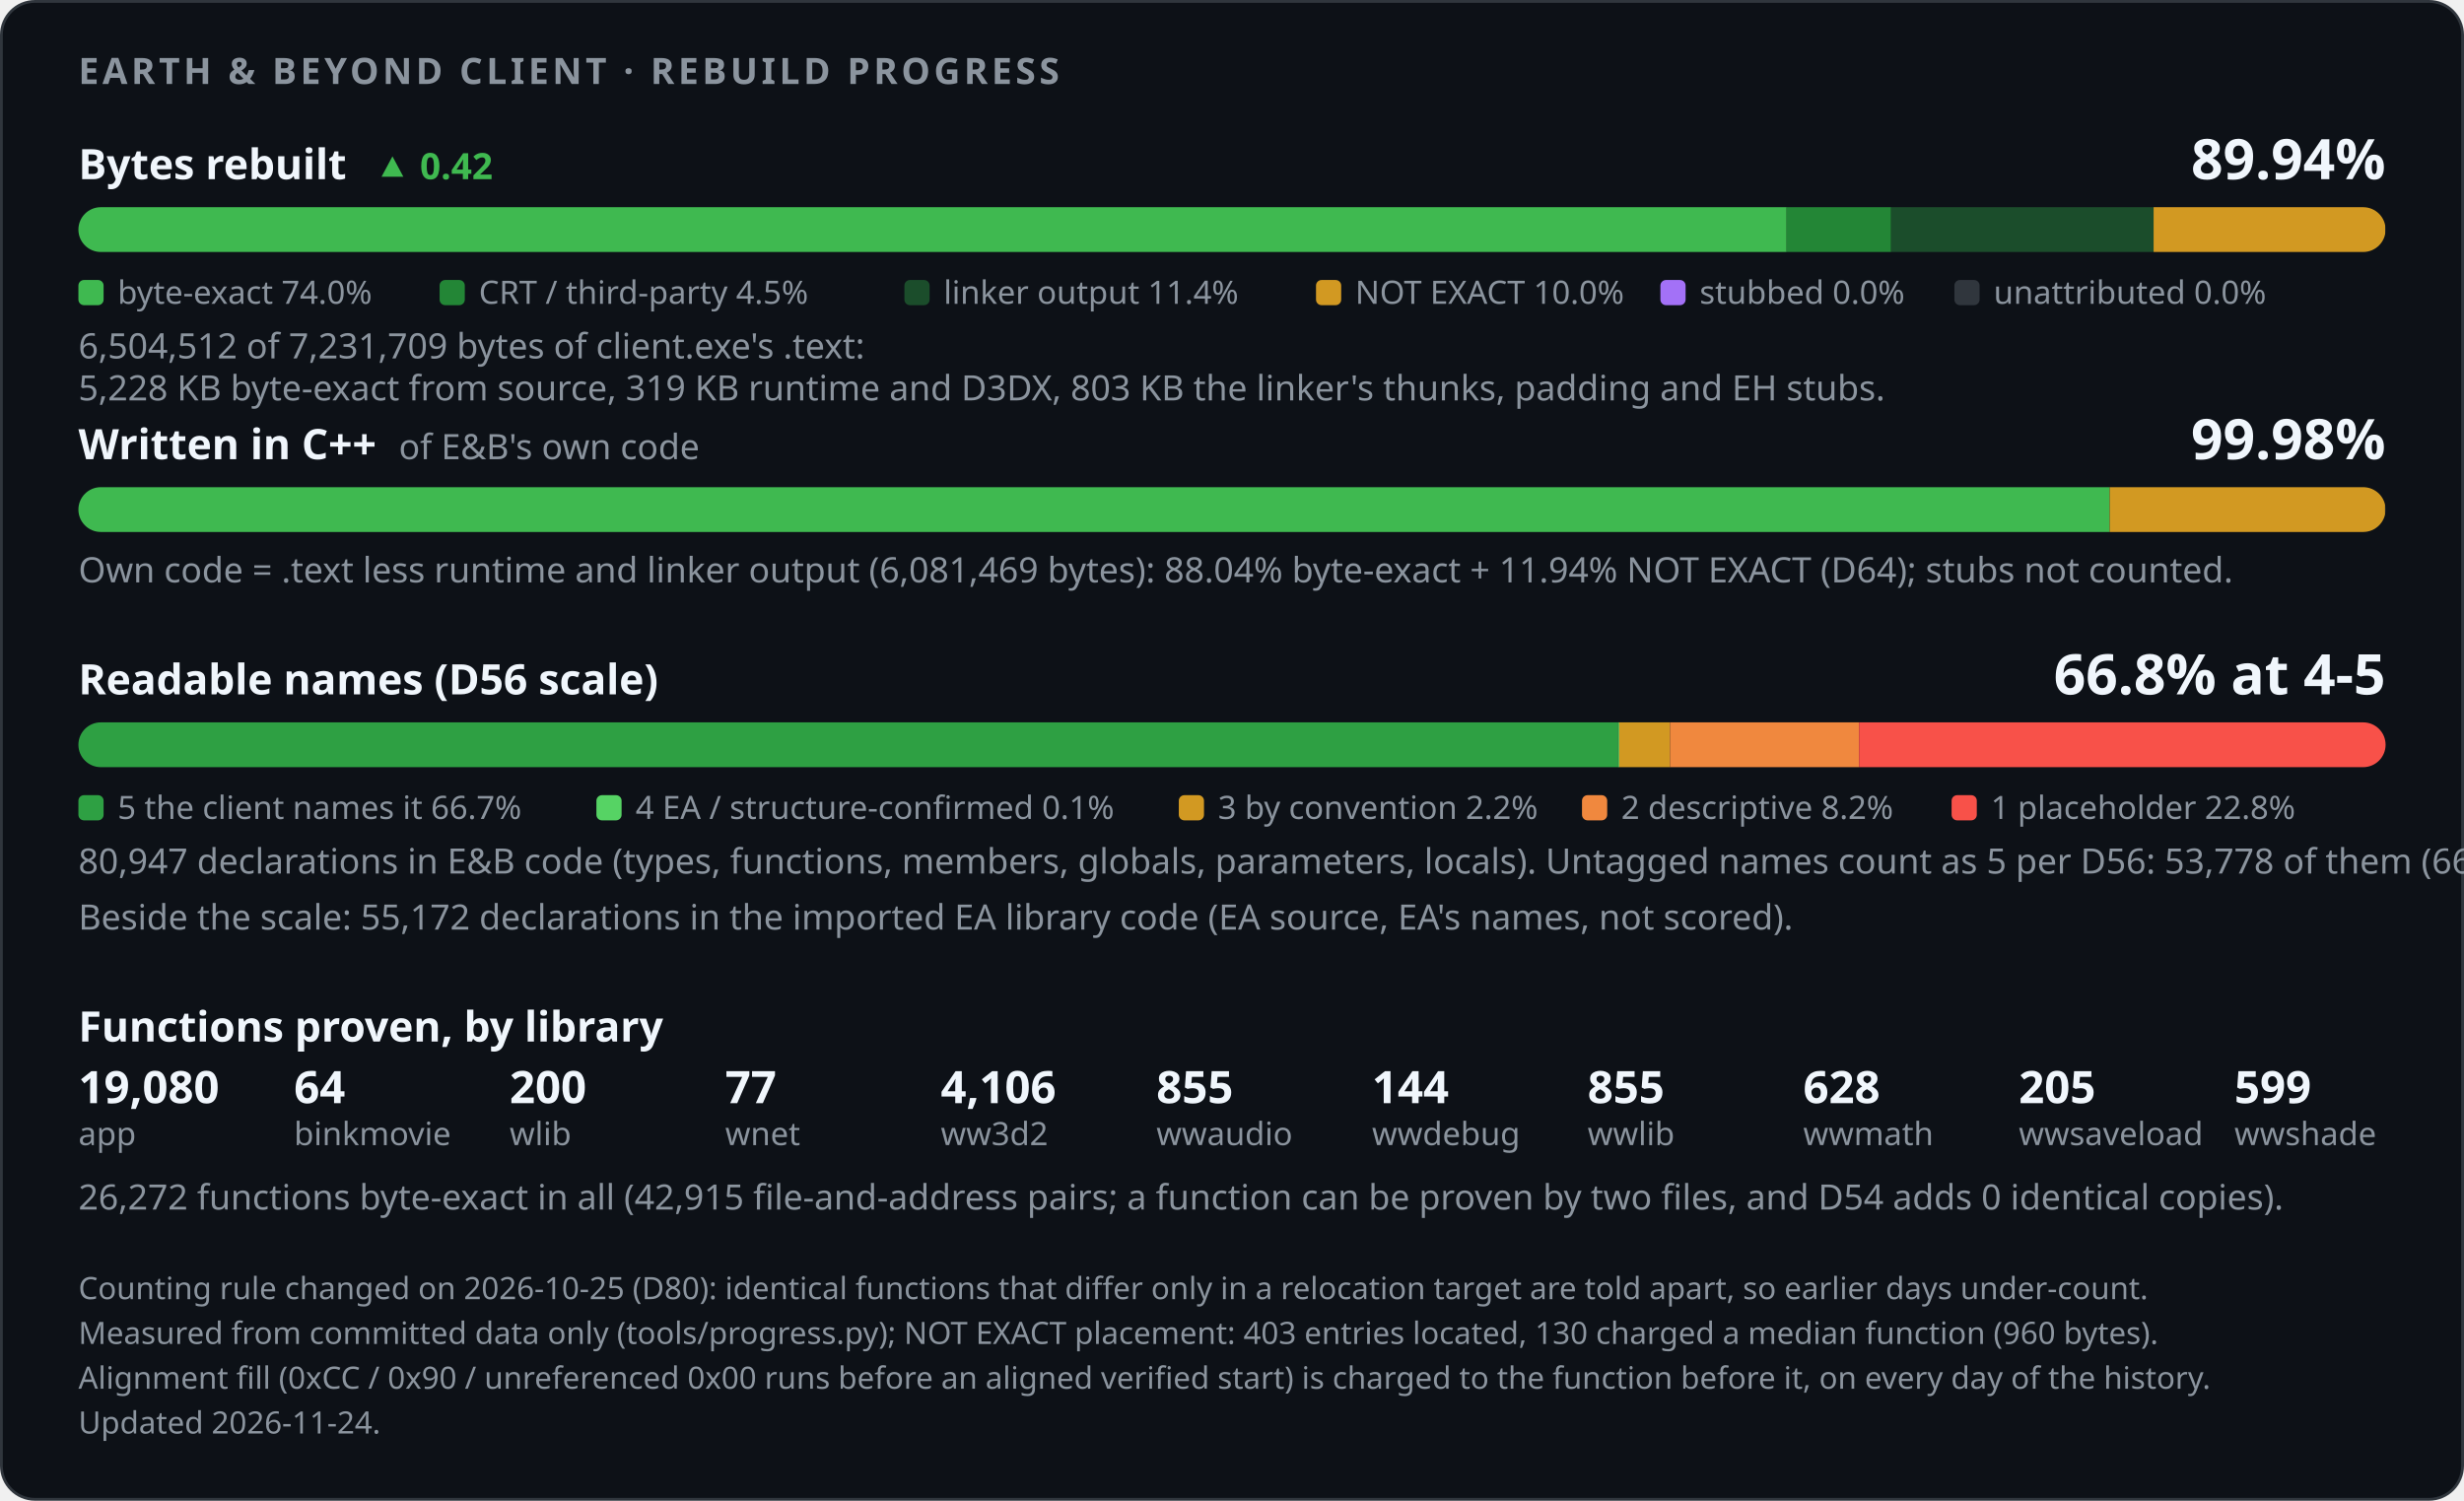
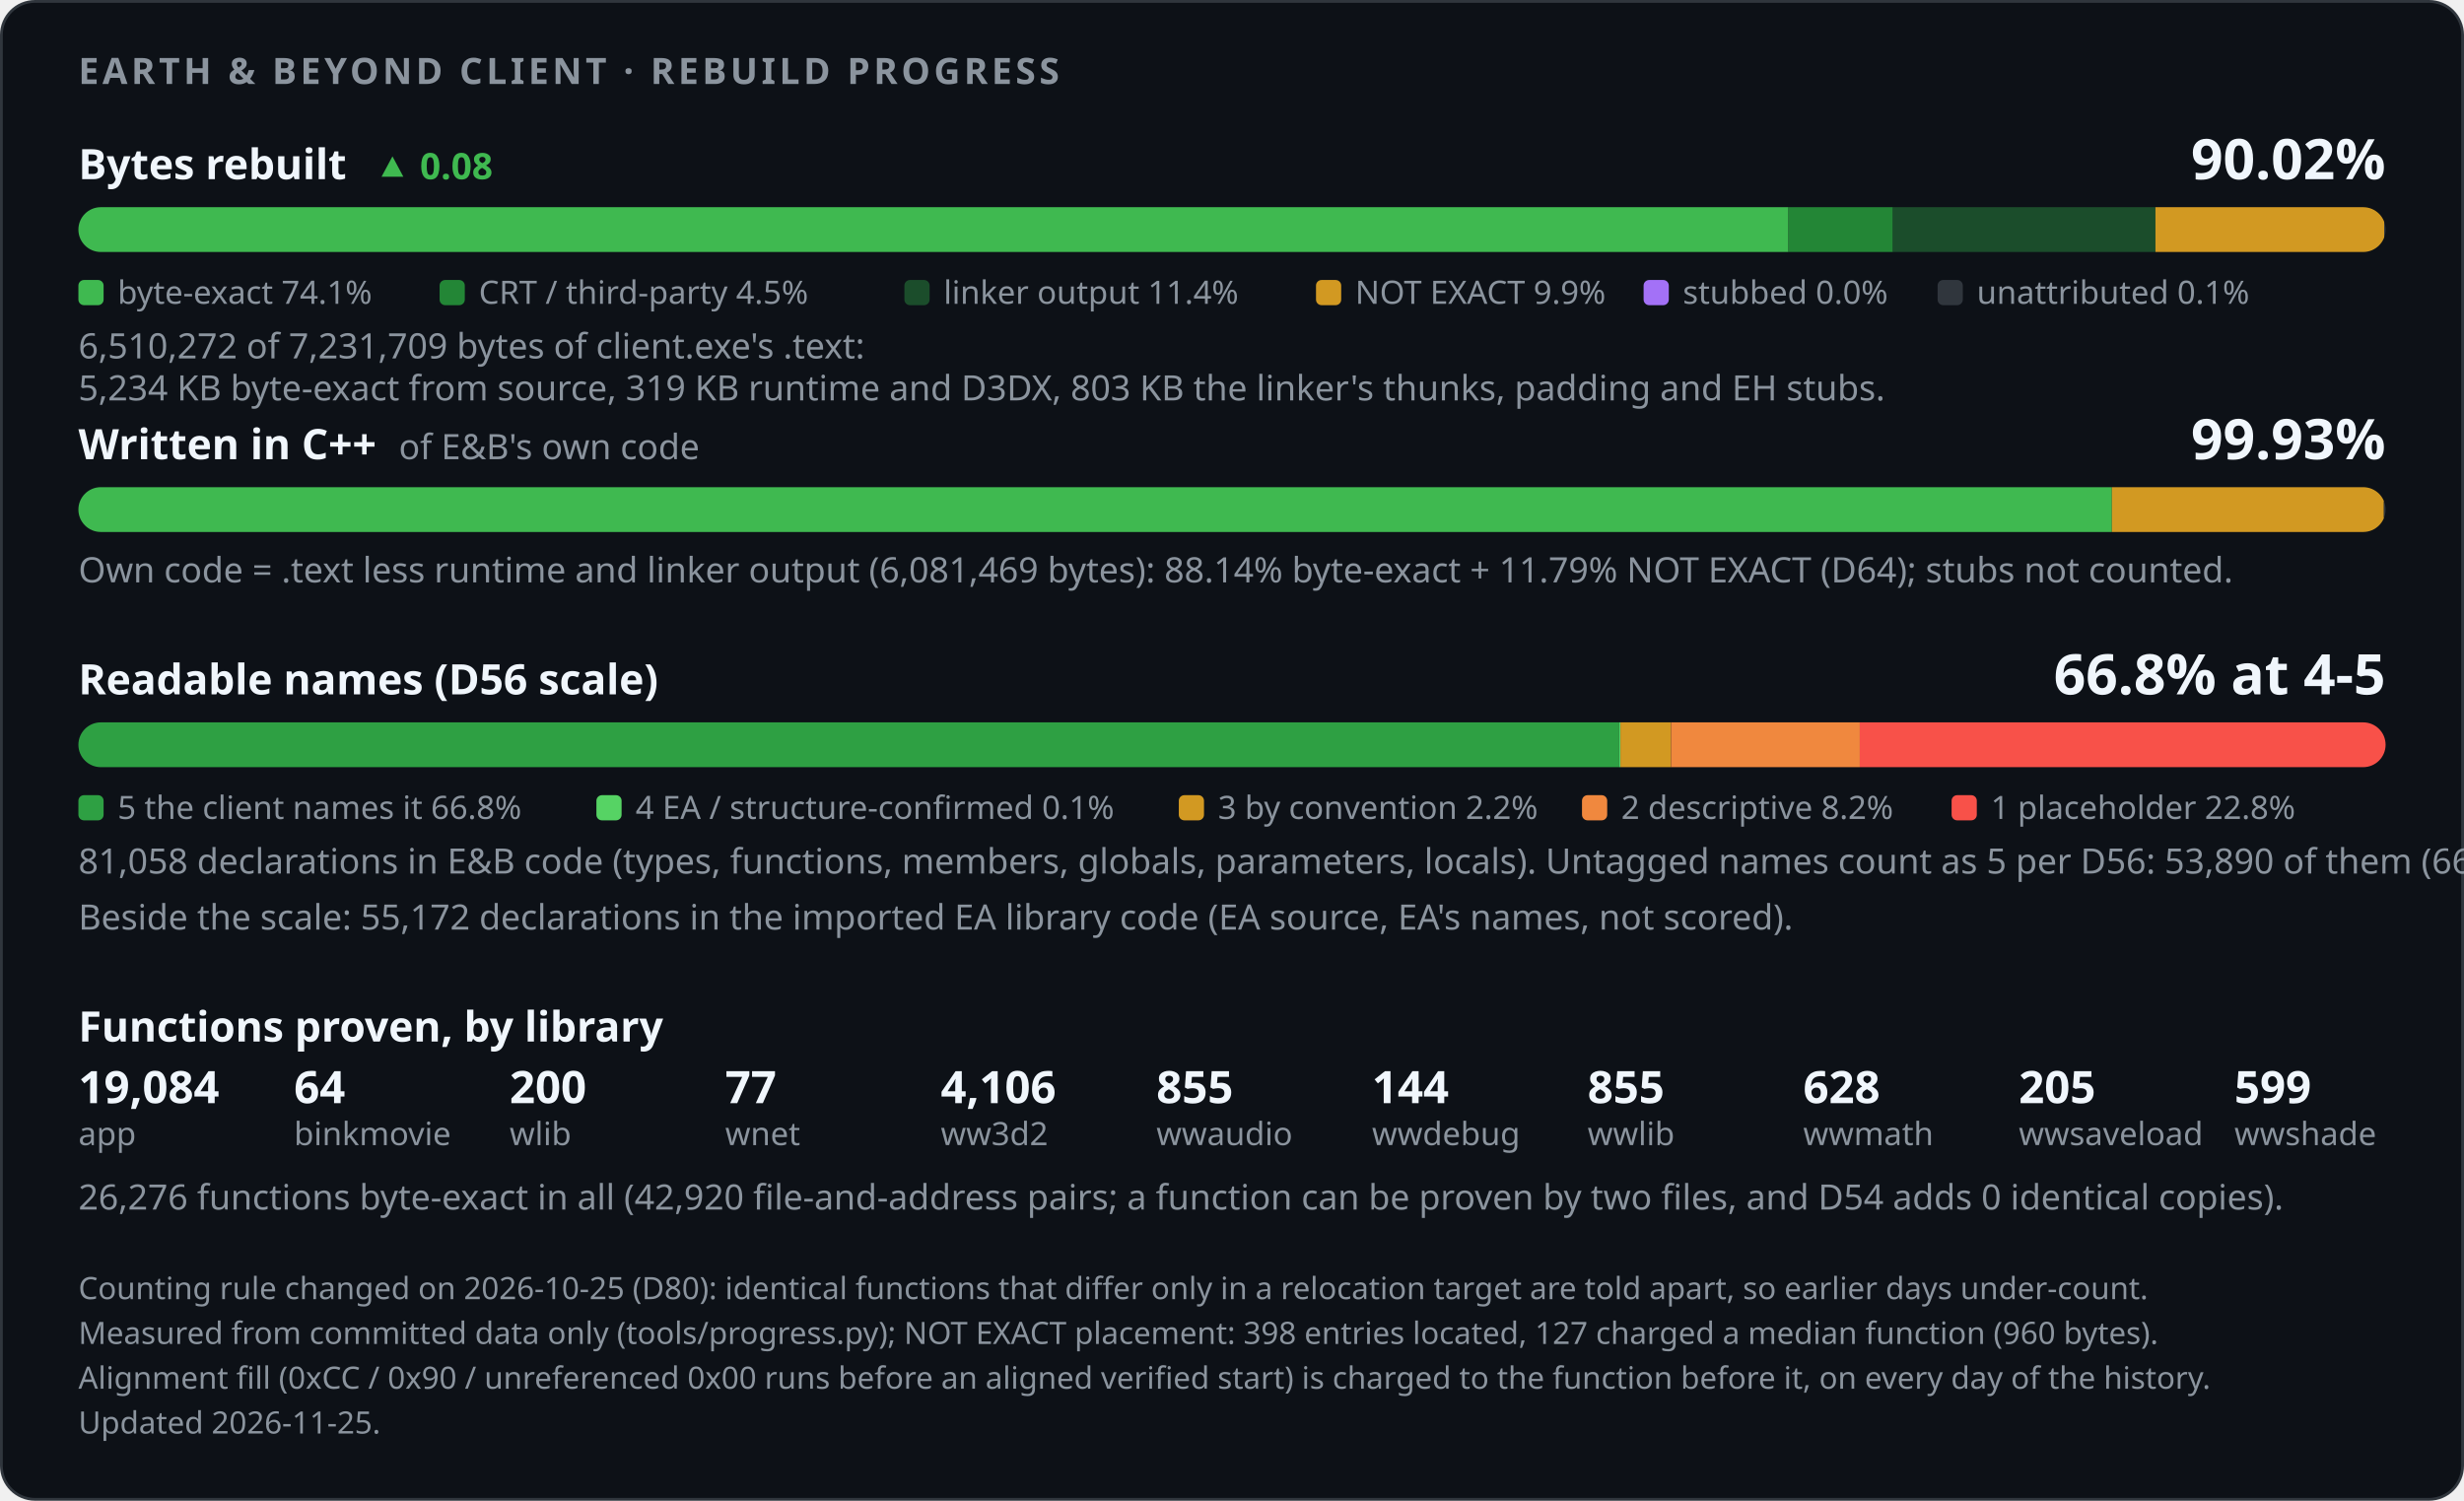
<svg xmlns="http://www.w3.org/2000/svg" width="880" height="536" viewBox="0 0 880 536" role="img" aria-labelledby="title desc">
  <style>
    .card { fill: #0d1117; stroke: #30363d; } .strong { fill: #f0f6fc; } .muted { fill: #8b949e; }
    .grid { stroke: #30363d; } .up { fill: #3fb950; } .down { fill: #f85149; }
    .s-exact { fill: #3fb950; } .s-notexact { fill: #d29922; } .s-stub { fill: #a371f7; }
    .s-third { fill: #238636; } .s-linker { fill: #1b4d2b; } .s-unattr { fill: #30363d; }
    .l-exact { stroke: #3fb950; } .l-written { stroke: #58a6ff; }
    @media (prefers-color-scheme: light) {
      .card { fill: #ffffff; stroke: #d0d7de; } .strong { fill: #1f2328; } .muted { fill: #59636e; }
      .grid { stroke: #d0d7de; } .up { fill: #1a7f37; } .down { fill: #cf222e; }
      .s-exact { fill: #1a7f37; } .s-third { fill: #4ac26b; } .s-linker { fill: #aceebb; } .s-unattr { fill: #d0d7de; }
      .l-exact { stroke: #1a7f37; } .l-written { stroke: #0969da; }
    }
  </style>
  <rect class="card" x="0.5" y="0.5" width="879" height="535" rx="12" />
  <g font-family="-apple-system,BlinkMacSystemFont,'Segoe UI','Noto Sans',Helvetica,Arial,sans-serif">
    <text x="28" y="30" class="muted" font-size="13" font-weight="600" letter-spacing="1.3">EARTH &amp; BEYOND CLIENT · REBUILD PROGRESS</text>
-     <text x="28" y="64" class="strong" font-size="15" font-weight="600">Bytes rebuilt<tspan class="up" dx="10" font-size="13" font-weight="600">▲ 0.42</tspan>
+     <text x="28" y="64" class="strong" font-size="15" font-weight="600">Bytes rebuilt<tspan class="up" dx="10" font-size="13" font-weight="600">▲ 0.08</tspan>
    </text>
-     <text x="852" y="64" class="strong" font-size="20" font-weight="700" text-anchor="end">89.94%</text>
+     <text x="852" y="64" class="strong" font-size="20" font-weight="700" text-anchor="end">90.02%</text>
    <clipPath id="clip74">
      <rect x="28" y="74" width="824" height="16" rx="8.0" />
    </clipPath>
    <g clip-path="url(#clip74)">
-       <rect x="28.00" y="74" width="610.08" height="16" class="s-exact" />
-       <rect x="638.08" y="74" width="37.32" height="16" class="s-third" />
-       <rect x="675.40" y="74" width="93.74" height="16" class="s-linker" />
-       <rect x="769.14" y="74" width="82.71" height="16" class="s-notexact" />
-       <rect x="851.85" y="74" width="0.15" height="16" class="s-unattr" />
+       <rect x="28.00" y="74" width="610.74" height="16" class="s-exact" />
+       <rect x="638.74" y="74" width="37.32" height="16" class="s-third" />
+       <rect x="676.06" y="74" width="93.74" height="16" class="s-linker" />
+       <rect x="769.80" y="74" width="81.69" height="16" class="s-notexact" />
+       <rect x="851.49" y="74" width="0.51" height="16" class="s-unattr" />
    </g>
    <rect x="28" y="100" width="9" height="9" rx="2" class="s-exact" />
-     <text x="42" y="108.5" class="muted" font-size="11.5">byte-exact 74.0%</text>
+     <text x="42" y="108.5" class="muted" font-size="11.5">byte-exact 74.1%</text>
    <rect x="157" y="100" width="9" height="9" rx="2" class="s-third" />
    <text x="171" y="108.5" class="muted" font-size="11.5">CRT / third-party 4.5%</text>
    <rect x="323" y="100" width="9" height="9" rx="2" class="s-linker" />
    <text x="337" y="108.5" class="muted" font-size="11.5">linker output 11.4%</text>
    <rect x="470" y="100" width="9" height="9" rx="2" class="s-notexact" />
-     <text x="484" y="108.5" class="muted" font-size="11.5">NOT EXACT 10.0%</text>
-     <rect x="593" y="100" width="9" height="9" rx="2" class="s-stub" />
-     <text x="607" y="108.5" class="muted" font-size="11.5">stubbed 0.0%</text>
-     <rect x="698" y="100" width="9" height="9" rx="2" class="s-unattr" />
-     <text x="712" y="108.5" class="muted" font-size="11.5">unattributed 0.0%</text>
-     <text x="28" y="128" class="muted" font-size="12.5">6,504,512 of 7,231,709 bytes of client.exe's .text:</text>
-     <text x="28" y="143" class="muted" font-size="12.5">5,228 KB byte-exact from source, 319 KB runtime and D3DX, 803 KB the linker's thunks, padding and EH stubs.</text>
+     <text x="484" y="108.5" class="muted" font-size="11.5">NOT EXACT 9.9%</text>
+     <rect x="587" y="100" width="9" height="9" rx="2" class="s-stub" />
+     <text x="601" y="108.5" class="muted" font-size="11.5">stubbed 0.0%</text>
+     <rect x="692" y="100" width="9" height="9" rx="2" class="s-unattr" />
+     <text x="706" y="108.5" class="muted" font-size="11.5">unattributed 0.1%</text>
+     <text x="28" y="128" class="muted" font-size="12.5">6,510,272 of 7,231,709 bytes of client.exe's .text:</text>
+     <text x="28" y="143" class="muted" font-size="12.5">5,234 KB byte-exact from source, 319 KB runtime and D3DX, 803 KB the linker's thunks, padding and EH stubs.</text>
    <text x="28" y="164" class="strong" font-size="15" font-weight="600">Written in C++<tspan class="muted" font-size="12.5" font-weight="400" dx="8">of E&amp;B's own code</tspan>
    </text>
-     <text x="852" y="164" class="strong" font-size="20" font-weight="700" text-anchor="end">99.98%</text>
+     <text x="852" y="164" class="strong" font-size="20" font-weight="700" text-anchor="end">99.93%</text>
    <clipPath id="clip174">
      <rect x="28" y="174" width="824" height="16" rx="8.0" />
    </clipPath>
    <g clip-path="url(#clip174)">
-       <rect x="28.00" y="174" width="725.47" height="16" class="s-exact" />
-       <rect x="753.47" y="174" width="98.35" height="16" class="s-notexact" />
-       <rect x="851.82" y="174" width="0.18" height="16" class="s-unattr" />
+       <rect x="28.00" y="174" width="726.25" height="16" class="s-exact" />
+       <rect x="754.25" y="174" width="97.14" height="16" class="s-notexact" />
+       <rect x="851.39" y="174" width="0.61" height="16" class="s-unattr" />
    </g>
-     <text x="28" y="208" class="muted" font-size="12.5">Own code = .text less runtime and linker output (6,081,469 bytes): 88.04% byte-exact + 11.94% NOT EXACT (D64); stubs not counted.</text>
+     <text x="28" y="208" class="muted" font-size="12.5">Own code = .text less runtime and linker output (6,081,469 bytes): 88.14% byte-exact + 11.79% NOT EXACT (D64); stubs not counted.</text>
    <text x="28" y="248" class="strong" font-size="15" font-weight="600">Readable names (D56 scale)</text>
    <text x="852" y="248" class="strong" font-size="20" font-weight="700" text-anchor="end">66.8% at 4-5</text>
    <clipPath id="clip258">
      <rect x="28" y="258" width="824" height="16" rx="8.0" />
    </clipPath>
    <g clip-path="url(#clip258)">
-       <rect x="28.00" y="258" width="549.86" height="16" fill="#2ea043" />
-       <rect x="577.86" y="258" width="0.44" height="16" fill="#56d364" />
-       <rect x="578.29" y="258" width="18.12" height="16" fill="#d29922" />
-       <rect x="596.41" y="258" width="67.53" height="16" fill="#f0883e" />
-       <rect x="663.94" y="258" width="188.06" height="16" fill="#f85149" />
+       <rect x="28.00" y="258" width="550.28" height="16" fill="#2ea043" />
+       <rect x="578.28" y="258" width="0.44" height="16" fill="#56d364" />
+       <rect x="578.72" y="258" width="18.08" height="16" fill="#d29922" />
+       <rect x="596.80" y="258" width="67.41" height="16" fill="#f0883e" />
+       <rect x="664.21" y="258" width="187.79" height="16" fill="#f85149" />
    </g>
    <rect x="28" y="284" width="9" height="9" rx="2" fill="#2ea043" />
-     <text x="42" y="292.5" class="muted" font-size="11.5">5 the client names it 66.7%</text>
+     <text x="42" y="292.5" class="muted" font-size="11.5">5 the client names it 66.8%</text>
    <rect x="213" y="284" width="9" height="9" rx="2" fill="#56d364" />
    <text x="227" y="292.5" class="muted" font-size="11.5">4 EA / structure-confirmed 0.1%</text>
    <rect x="421" y="284" width="9" height="9" rx="2" fill="#d29922" />
    <text x="435" y="292.5" class="muted" font-size="11.5">3 by convention 2.2%</text>
    <rect x="565" y="284" width="9" height="9" rx="2" fill="#f0883e" />
    <text x="579" y="292.5" class="muted" font-size="11.5">2 descriptive 8.2%</text>
    <rect x="697" y="284" width="9" height="9" rx="2" fill="#f85149" />
    <text x="711" y="292.5" class="muted" font-size="11.5">1 placeholder 22.8%</text>
-     <text x="28" y="312" class="muted" font-size="12.5">80,947 declarations in E&amp;B code (types, functions, members, globals, parameters, locals). Untagged names count as 5 per D56: 53,778 of them (66.4%).</text>
+     <text x="28" y="312" class="muted" font-size="12.5">81,058 declarations in E&amp;B code (types, functions, members, globals, parameters, locals). Untagged names count as 5 per D56: 53,890 of them (66.5%).</text>
    <text x="28" y="332" class="muted" font-size="12.5">Beside the scale: 55,172 declarations in the imported EA library code (EA source, EA's names, not scored).</text>
    <text x="28" y="372" class="strong" font-size="15" font-weight="600">Functions proven, by library</text>
-     <text x="28" y="394" class="strong" font-size="16" font-weight="700">19,080</text>
+     <text x="28" y="394" class="strong" font-size="16" font-weight="700">19,084</text>
    <text x="28" y="409" class="muted" font-size="11.5">app</text>
    <text x="105" y="394" class="strong" font-size="16" font-weight="700">64</text>
    <text x="105" y="409" class="muted" font-size="11.5">binkmovie</text>
    <text x="182" y="394" class="strong" font-size="16" font-weight="700">200</text>
    <text x="182" y="409" class="muted" font-size="11.5">wlib</text>
    <text x="259" y="394" class="strong" font-size="16" font-weight="700">77</text>
    <text x="259" y="409" class="muted" font-size="11.5">wnet</text>
    <text x="336" y="394" class="strong" font-size="16" font-weight="700">4,106</text>
    <text x="336" y="409" class="muted" font-size="11.5">ww3d2</text>
    <text x="413" y="394" class="strong" font-size="16" font-weight="700">855</text>
    <text x="413" y="409" class="muted" font-size="11.5">wwaudio</text>
    <text x="490" y="394" class="strong" font-size="16" font-weight="700">144</text>
    <text x="490" y="409" class="muted" font-size="11.5">wwdebug</text>
    <text x="567" y="394" class="strong" font-size="16" font-weight="700">855</text>
    <text x="567" y="409" class="muted" font-size="11.5">wwlib</text>
    <text x="644" y="394" class="strong" font-size="16" font-weight="700">628</text>
    <text x="644" y="409" class="muted" font-size="11.5">wwmath</text>
    <text x="721" y="394" class="strong" font-size="16" font-weight="700">205</text>
    <text x="721" y="409" class="muted" font-size="11.5">wwsaveload</text>
    <text x="798" y="394" class="strong" font-size="16" font-weight="700">599</text>
    <text x="798" y="409" class="muted" font-size="11.5">wwshade</text>
-     <text x="28" y="432" class="muted" font-size="12.5">26,272 functions byte-exact in all (42,915 file-and-address pairs; a function can be proven by two files, and D54 adds 0 identical copies).</text>
+     <text x="28" y="432" class="muted" font-size="12.5">26,276 functions byte-exact in all (42,920 file-and-address pairs; a function can be proven by two files, and D54 adds 0 identical copies).</text>
    <text x="28" y="464" class="muted" font-size="11">Counting rule changed on 2026-10-25 (D80): identical functions that differ only in a relocation target are told apart, so earlier days under-count.</text>
-     <text x="28" y="480" class="muted" font-size="11">Measured from committed data only (tools/progress.py); NOT EXACT placement: 403 entries located, 130 charged a median function (960 bytes).</text>
+     <text x="28" y="480" class="muted" font-size="11">Measured from committed data only (tools/progress.py); NOT EXACT placement: 398 entries located, 127 charged a median function (960 bytes).</text>
    <text x="28" y="496" class="muted" font-size="11">Alignment fill (0xCC / 0x90 / unreferenced 0x00 runs before an aligned verified start) is charged to the function before it, on every day of the history.</text>
-     <text x="28" y="512" class="muted" font-size="11">Updated 2026-11-24.</text>
+     <text x="28" y="512" class="muted" font-size="11">Updated 2026-11-25.</text>
  </g>
</svg>
